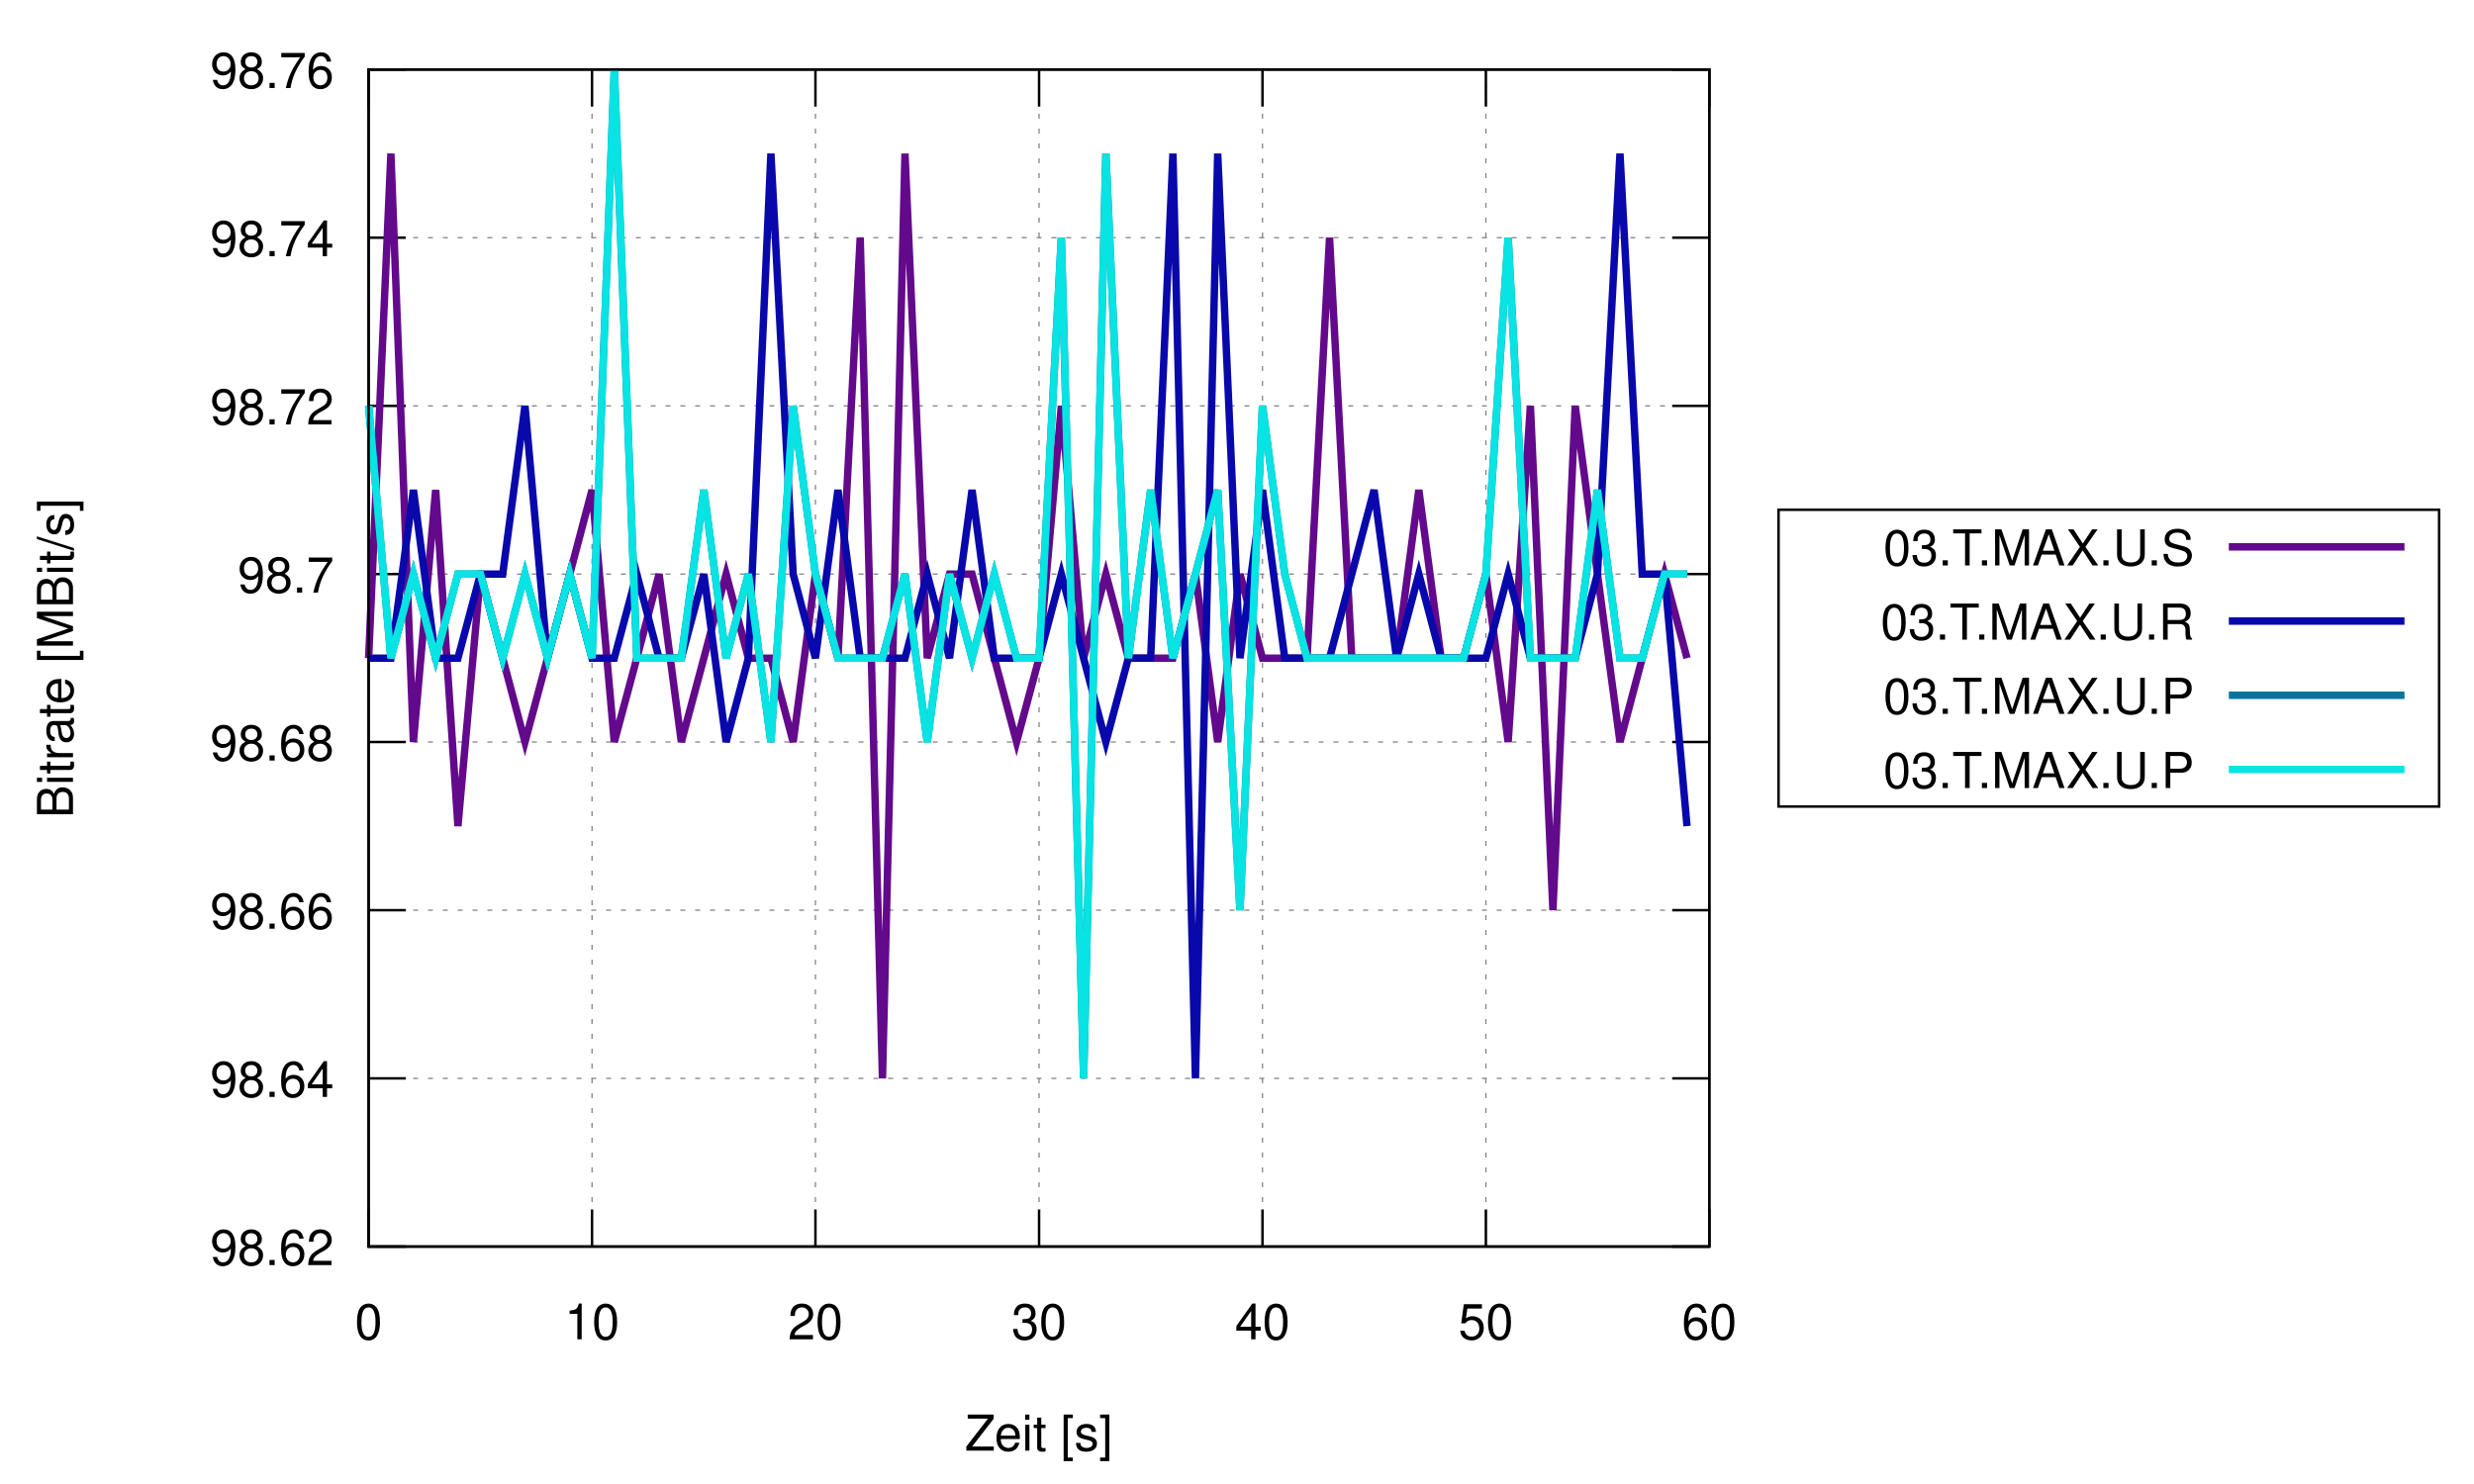
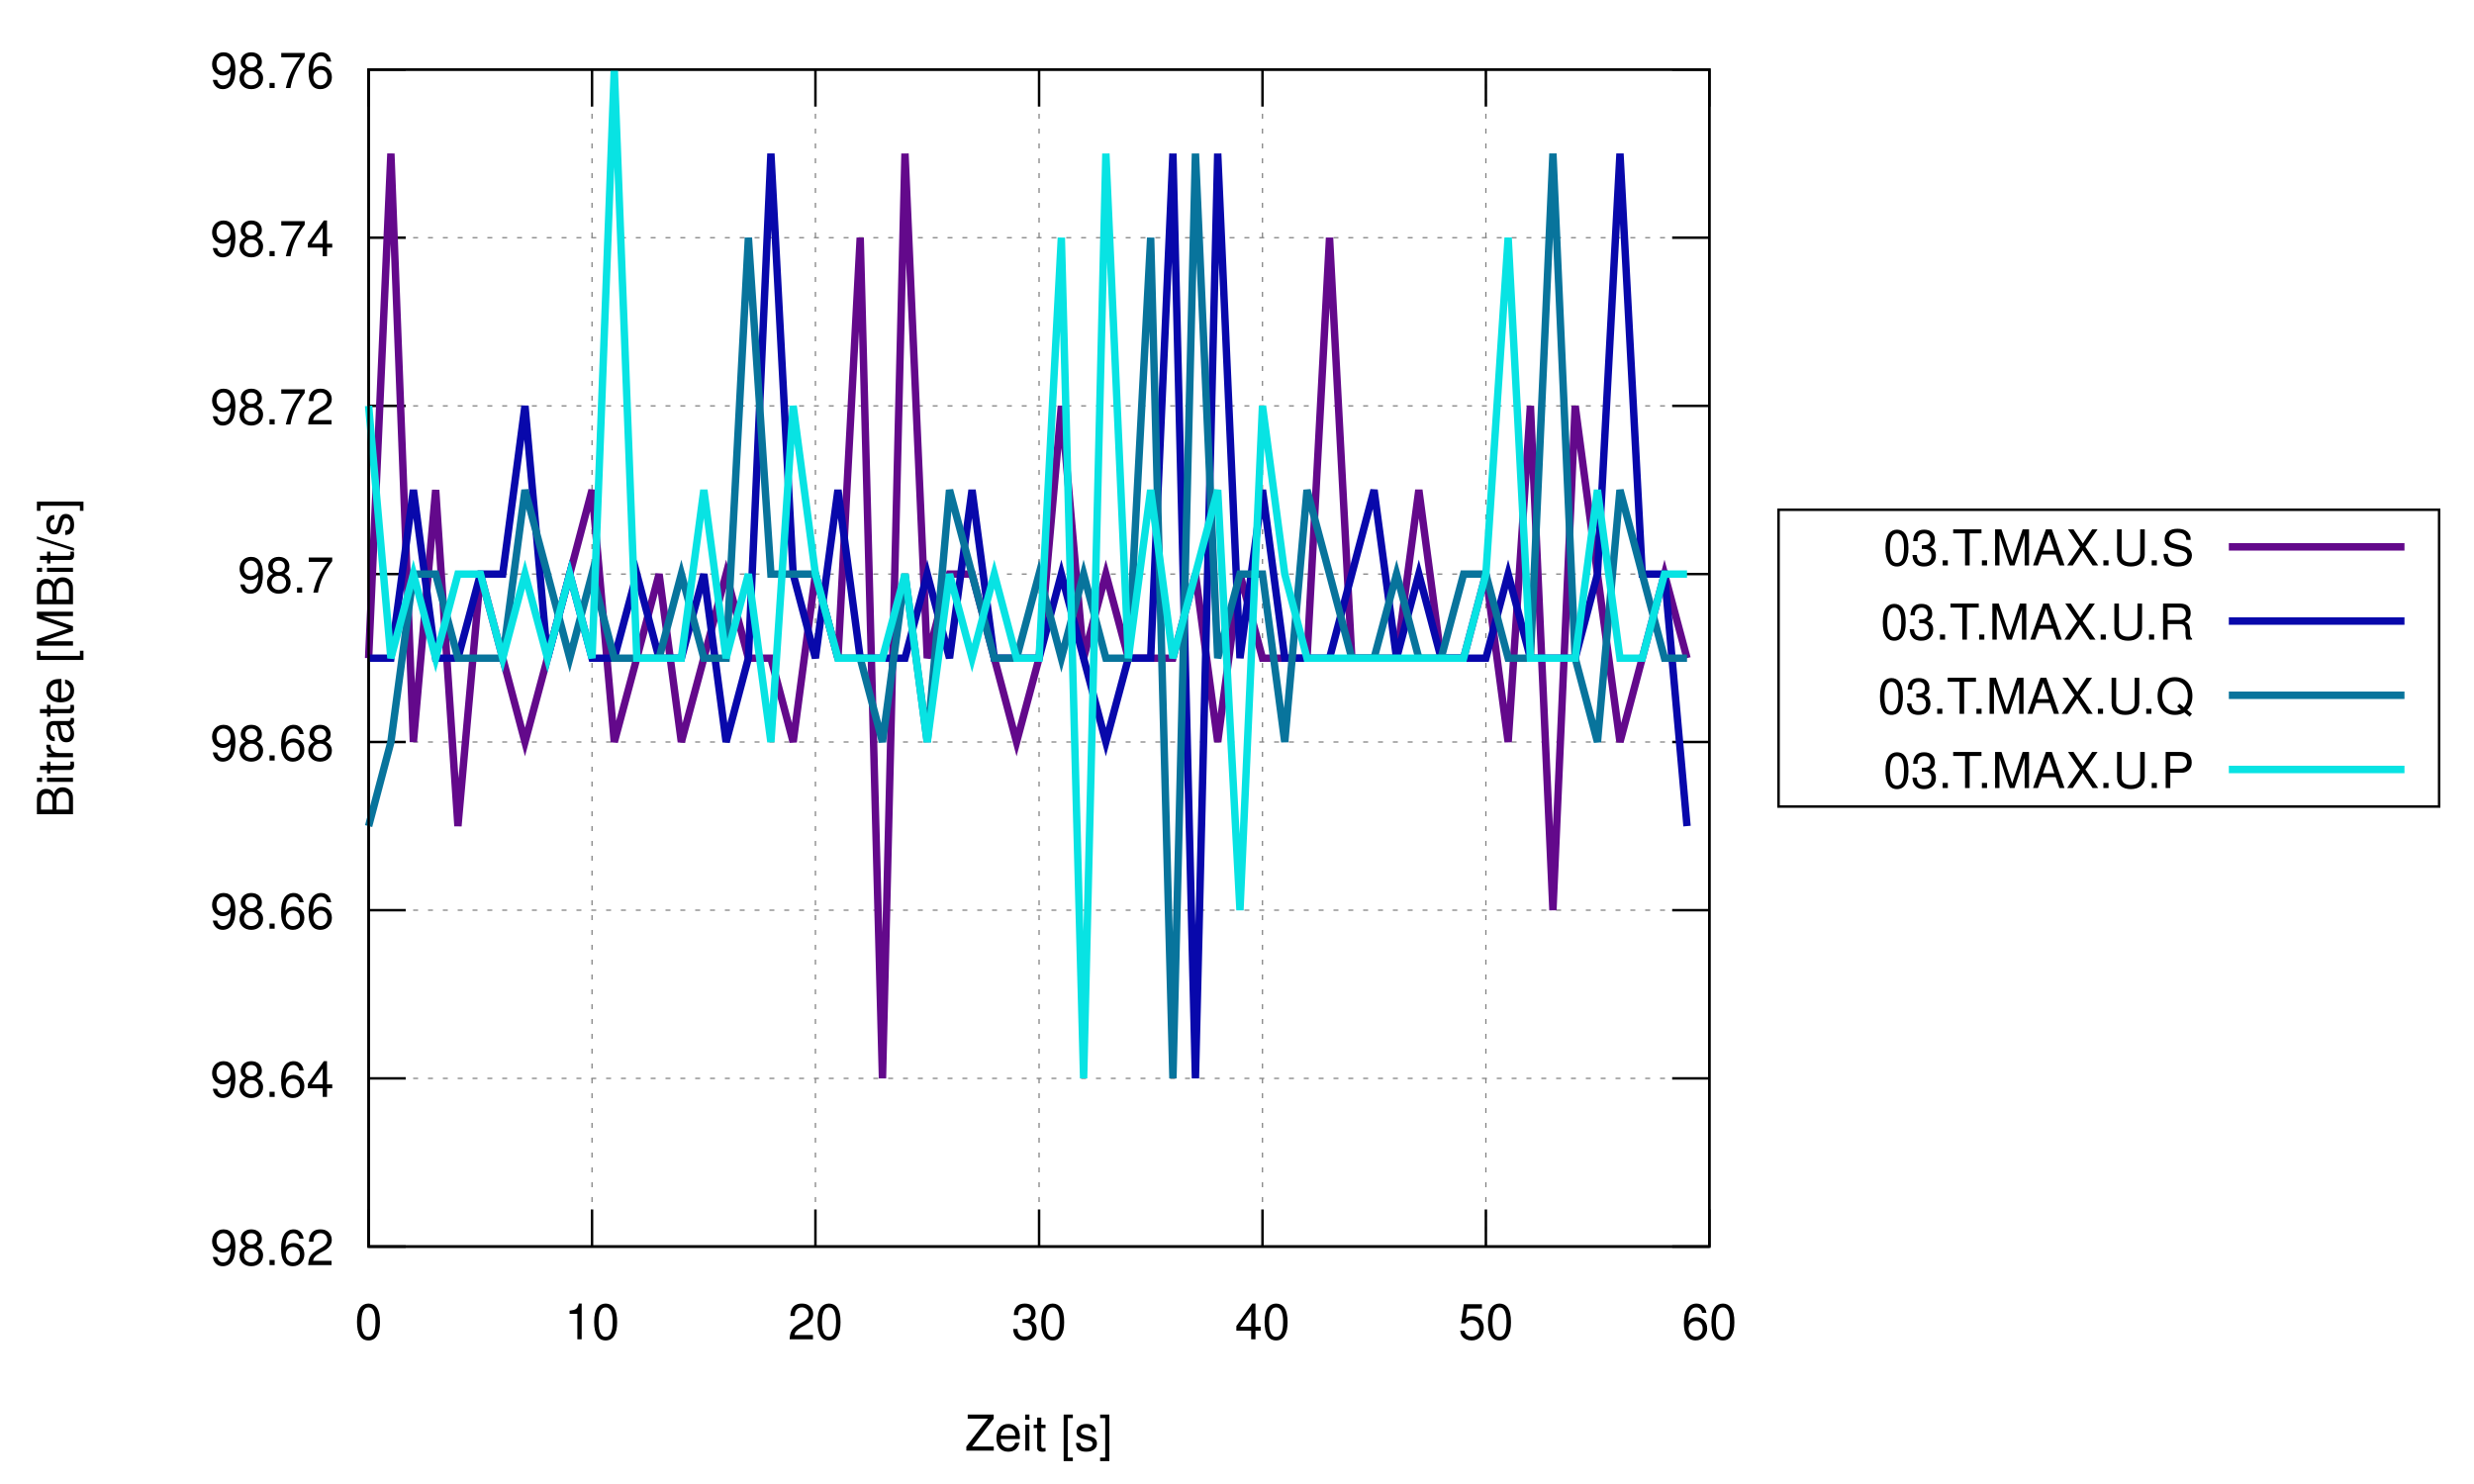
<svg xmlns="http://www.w3.org/2000/svg" xmlns:xlink="http://www.w3.org/1999/xlink" width="1000" height="600" viewBox="0 0 1000 600">
  <g id="gnuplot_canvas">
    <rect x="0" y="0" width="1000" height="600" fill="none" />
    <defs>
      <circle id="gpDot" r="0.5" stroke-width="0.5" />
      <path id="gpPt0" stroke-width="0.133" stroke="currentColor" d="M-1,0 h2 M0,-1 v2" />
      <path id="gpPt1" stroke-width="0.133" stroke="currentColor" d="M-1,-1 L1,1 M1,-1 L-1,1" />
      <path id="gpPt2" stroke-width="0.133" stroke="currentColor" d="M-1,0 L1,0 M0,-1 L0,1 M-1,-1 L1,1 M-1,1 L1,-1" />
      <rect id="gpPt3" stroke-width="0.133" stroke="currentColor" x="-1" y="-1" width="2" height="2" />
      <rect id="gpPt4" stroke-width="0.133" stroke="currentColor" fill="currentColor" x="-1" y="-1" width="2" height="2" />
      <circle id="gpPt5" stroke-width="0.133" stroke="currentColor" cx="0" cy="0" r="1" />
      <use xlink:href="#gpPt5" id="gpPt6" fill="currentColor" stroke="none" />
      <path id="gpPt7" stroke-width="0.133" stroke="currentColor" d="M0,-1.33 L-1.33,0.67 L1.33,0.67 z" />
      <use xlink:href="#gpPt7" id="gpPt8" fill="currentColor" stroke="none" />
      <use xlink:href="#gpPt7" id="gpPt9" stroke="currentColor" transform="rotate(180)" />
      <use xlink:href="#gpPt9" id="gpPt10" fill="currentColor" stroke="none" />
      <use xlink:href="#gpPt3" id="gpPt11" stroke="currentColor" transform="rotate(45)" />
      <use xlink:href="#gpPt11" id="gpPt12" fill="currentColor" stroke="none" />
      <path id="gpPt13" stroke-width="0.133" stroke="currentColor" d="M0,1.330 L1.265,0.411 L0.782,-1.067 L-0.782,-1.076 L-1.265,0.411 z" />
      <use xlink:href="#gpPt13" id="gpPt14" fill="currentColor" stroke="none" />
      <filter id="textbox" filterUnits="objectBoundingBox" x="0" y="0" height="1" width="1">
        <feFlood flood-color="white" flood-opacity="1" result="bgnd" />
        <feComposite in="SourceGraphic" in2="bgnd" operator="atop" />
      </filter>
      <filter id="greybox" filterUnits="objectBoundingBox" x="0" y="0" height="1" width="1">
        <feFlood flood-color="lightgrey" flood-opacity="1" result="grey" />
        <feComposite in="SourceGraphic" in2="grey" operator="atop" />
      </filter>
    </defs>
    <g fill="none" color="white" stroke="currentColor" stroke-width="1.00" stroke-linecap="butt" stroke-linejoin="miter">
</g>
    <g fill="none" color="black" stroke="currentColor" stroke-width="1.00" stroke-linecap="butt" stroke-linejoin="miter">
</g>
    <g fill="none" color="black" stroke="black" stroke-width="0.50" stroke-linecap="butt" stroke-linejoin="miter">
</g>
    <g fill="none" color="gray" stroke="currentColor" stroke-width="0.50" stroke-linecap="butt" stroke-linejoin="miter">
      <path stroke="gray" stroke-dasharray="2,4" class="gridline" d="M149.0,504.0 L690.9,504.0  " />
    </g>
    <g fill="none" color="gray" stroke="gray" stroke-width="1.00" stroke-linecap="butt" stroke-linejoin="miter">
</g>
    <g fill="none" color="black" stroke="currentColor" stroke-width="1.00" stroke-linecap="butt" stroke-linejoin="miter">
      <path stroke="black" d="M149.0,504.0 L164.0,504.0 M690.9,504.0 L675.9,504.0  " />
      <g transform="translate(135.0,511.5)" stroke="none" fill="black" font-family="Helvetica" font-size="20.00" text-anchor="end">
        <text>
          <tspan font-family="Helvetica"> 98.62</tspan>
        </text>
      </g>
    </g>
    <g fill="none" color="black" stroke="currentColor" stroke-width="1.00" stroke-linecap="butt" stroke-linejoin="miter">
</g>
    <g fill="none" color="black" stroke="black" stroke-width="0.50" stroke-linecap="butt" stroke-linejoin="miter">
</g>
    <g fill="none" color="gray" stroke="currentColor" stroke-width="0.50" stroke-linecap="butt" stroke-linejoin="miter">
      <path stroke="gray" stroke-dasharray="2,4" class="gridline" d="M149.0,436.0 L690.9,436.0  " />
    </g>
    <g fill="none" color="gray" stroke="gray" stroke-width="1.00" stroke-linecap="butt" stroke-linejoin="miter">
</g>
    <g fill="none" color="black" stroke="currentColor" stroke-width="1.00" stroke-linecap="butt" stroke-linejoin="miter">
      <path stroke="black" d="M149.0,436.0 L164.0,436.0 M690.9,436.0 L675.9,436.0  " />
      <g transform="translate(135.0,443.5)" stroke="none" fill="black" font-family="Helvetica" font-size="20.00" text-anchor="end">
        <text>
          <tspan font-family="Helvetica"> 98.64</tspan>
        </text>
      </g>
    </g>
    <g fill="none" color="black" stroke="currentColor" stroke-width="1.00" stroke-linecap="butt" stroke-linejoin="miter">
</g>
    <g fill="none" color="black" stroke="black" stroke-width="0.50" stroke-linecap="butt" stroke-linejoin="miter">
</g>
    <g fill="none" color="gray" stroke="currentColor" stroke-width="0.50" stroke-linecap="butt" stroke-linejoin="miter">
      <path stroke="gray" stroke-dasharray="2,4" class="gridline" d="M149.0,368.0 L690.9,368.0  " />
    </g>
    <g fill="none" color="gray" stroke="gray" stroke-width="1.00" stroke-linecap="butt" stroke-linejoin="miter">
</g>
    <g fill="none" color="black" stroke="currentColor" stroke-width="1.00" stroke-linecap="butt" stroke-linejoin="miter">
      <path stroke="black" d="M149.0,368.0 L164.0,368.0 M690.9,368.0 L675.9,368.0  " />
      <g transform="translate(135.0,375.5)" stroke="none" fill="black" font-family="Helvetica" font-size="20.00" text-anchor="end">
        <text>
          <tspan font-family="Helvetica"> 98.66</tspan>
        </text>
      </g>
    </g>
    <g fill="none" color="black" stroke="currentColor" stroke-width="1.00" stroke-linecap="butt" stroke-linejoin="miter">
</g>
    <g fill="none" color="black" stroke="black" stroke-width="0.50" stroke-linecap="butt" stroke-linejoin="miter">
</g>
    <g fill="none" color="gray" stroke="currentColor" stroke-width="0.50" stroke-linecap="butt" stroke-linejoin="miter">
      <path stroke="gray" stroke-dasharray="2,4" class="gridline" d="M149.0,300.0 L690.9,300.0  " />
    </g>
    <g fill="none" color="gray" stroke="gray" stroke-width="1.00" stroke-linecap="butt" stroke-linejoin="miter">
</g>
    <g fill="none" color="black" stroke="currentColor" stroke-width="1.00" stroke-linecap="butt" stroke-linejoin="miter">
      <path stroke="black" d="M149.0,300.0 L164.0,300.0 M690.9,300.0 L675.9,300.0  " />
      <g transform="translate(135.0,307.5)" stroke="none" fill="black" font-family="Helvetica" font-size="20.00" text-anchor="end">
        <text>
          <tspan font-family="Helvetica"> 98.68</tspan>
        </text>
      </g>
    </g>
    <g fill="none" color="black" stroke="currentColor" stroke-width="1.00" stroke-linecap="butt" stroke-linejoin="miter">
</g>
    <g fill="none" color="black" stroke="black" stroke-width="0.50" stroke-linecap="butt" stroke-linejoin="miter">
</g>
    <g fill="none" color="gray" stroke="currentColor" stroke-width="0.50" stroke-linecap="butt" stroke-linejoin="miter">
      <path stroke="gray" stroke-dasharray="2,4" class="gridline" d="M149.0,232.1 L690.9,232.1  " />
    </g>
    <g fill="none" color="gray" stroke="gray" stroke-width="1.00" stroke-linecap="butt" stroke-linejoin="miter">
</g>
    <g fill="none" color="black" stroke="currentColor" stroke-width="1.00" stroke-linecap="butt" stroke-linejoin="miter">
      <path stroke="black" d="M149.0,232.1 L164.0,232.1 M690.9,232.1 L675.9,232.1  " />
      <g transform="translate(135.0,239.6)" stroke="none" fill="black" font-family="Helvetica" font-size="20.00" text-anchor="end">
        <text>
          <tspan font-family="Helvetica"> 98.7</tspan>
        </text>
      </g>
    </g>
    <g fill="none" color="black" stroke="currentColor" stroke-width="1.00" stroke-linecap="butt" stroke-linejoin="miter">
</g>
    <g fill="none" color="black" stroke="black" stroke-width="0.50" stroke-linecap="butt" stroke-linejoin="miter">
</g>
    <g fill="none" color="gray" stroke="currentColor" stroke-width="0.50" stroke-linecap="butt" stroke-linejoin="miter">
      <path stroke="gray" stroke-dasharray="2,4" class="gridline" d="M149.0,164.1 L690.9,164.1  " />
    </g>
    <g fill="none" color="gray" stroke="gray" stroke-width="1.00" stroke-linecap="butt" stroke-linejoin="miter">
</g>
    <g fill="none" color="black" stroke="currentColor" stroke-width="1.00" stroke-linecap="butt" stroke-linejoin="miter">
      <path stroke="black" d="M149.0,164.1 L164.0,164.1 M690.9,164.1 L675.9,164.1  " />
      <g transform="translate(135.0,171.6)" stroke="none" fill="black" font-family="Helvetica" font-size="20.00" text-anchor="end">
        <text>
          <tspan font-family="Helvetica"> 98.72</tspan>
        </text>
      </g>
    </g>
    <g fill="none" color="black" stroke="currentColor" stroke-width="1.00" stroke-linecap="butt" stroke-linejoin="miter">
</g>
    <g fill="none" color="black" stroke="black" stroke-width="0.50" stroke-linecap="butt" stroke-linejoin="miter">
</g>
    <g fill="none" color="gray" stroke="currentColor" stroke-width="0.50" stroke-linecap="butt" stroke-linejoin="miter">
      <path stroke="gray" stroke-dasharray="2,4" class="gridline" d="M149.0,96.1 L690.9,96.1  " />
    </g>
    <g fill="none" color="gray" stroke="gray" stroke-width="1.00" stroke-linecap="butt" stroke-linejoin="miter">
</g>
    <g fill="none" color="black" stroke="currentColor" stroke-width="1.00" stroke-linecap="butt" stroke-linejoin="miter">
      <path stroke="black" d="M149.0,96.1 L164.0,96.1 M690.9,96.1 L675.9,96.1  " />
      <g transform="translate(135.0,103.6)" stroke="none" fill="black" font-family="Helvetica" font-size="20.00" text-anchor="end">
        <text>
          <tspan font-family="Helvetica"> 98.74</tspan>
        </text>
      </g>
    </g>
    <g fill="none" color="black" stroke="currentColor" stroke-width="1.00" stroke-linecap="butt" stroke-linejoin="miter">
</g>
    <g fill="none" color="black" stroke="black" stroke-width="0.50" stroke-linecap="butt" stroke-linejoin="miter">
</g>
    <g fill="none" color="gray" stroke="currentColor" stroke-width="0.50" stroke-linecap="butt" stroke-linejoin="miter">
      <path stroke="gray" stroke-dasharray="2,4" class="gridline" d="M149.0,28.1 L690.9,28.1  " />
    </g>
    <g fill="none" color="gray" stroke="gray" stroke-width="1.00" stroke-linecap="butt" stroke-linejoin="miter">
</g>
    <g fill="none" color="black" stroke="currentColor" stroke-width="1.00" stroke-linecap="butt" stroke-linejoin="miter">
      <path stroke="black" d="M149.0,28.1 L164.0,28.1 M690.9,28.1 L675.9,28.1  " />
      <g transform="translate(135.0,35.6)" stroke="none" fill="black" font-family="Helvetica" font-size="20.00" text-anchor="end">
        <text>
          <tspan font-family="Helvetica"> 98.76</tspan>
        </text>
      </g>
    </g>
    <g fill="none" color="black" stroke="currentColor" stroke-width="1.00" stroke-linecap="butt" stroke-linejoin="miter">
</g>
    <g fill="none" color="black" stroke="black" stroke-width="0.50" stroke-linecap="butt" stroke-linejoin="miter">
</g>
    <g fill="none" color="gray" stroke="currentColor" stroke-width="0.50" stroke-linecap="butt" stroke-linejoin="miter">
      <path stroke="gray" stroke-dasharray="2,4" class="gridline" d="M149.0,504.0 L149.0,28.1  " />
    </g>
    <g fill="none" color="gray" stroke="gray" stroke-width="1.00" stroke-linecap="butt" stroke-linejoin="miter">
</g>
    <g fill="none" color="black" stroke="currentColor" stroke-width="1.00" stroke-linecap="butt" stroke-linejoin="miter">
      <path stroke="black" d="M149.0,504.0 L149.0,489.0 M149.0,28.1 L149.0,43.1  " />
      <g transform="translate(149.0,541.5)" stroke="none" fill="black" font-family="Helvetica" font-size="20.00" text-anchor="middle">
        <text>
          <tspan font-family="Helvetica"> 0</tspan>
        </text>
      </g>
    </g>
    <g fill="none" color="black" stroke="currentColor" stroke-width="1.00" stroke-linecap="butt" stroke-linejoin="miter">
</g>
    <g fill="none" color="black" stroke="black" stroke-width="0.50" stroke-linecap="butt" stroke-linejoin="miter">
</g>
    <g fill="none" color="gray" stroke="currentColor" stroke-width="0.50" stroke-linecap="butt" stroke-linejoin="miter">
      <path stroke="gray" stroke-dasharray="2,4" class="gridline" d="M239.3,504.0 L239.3,28.1  " />
    </g>
    <g fill="none" color="gray" stroke="gray" stroke-width="1.00" stroke-linecap="butt" stroke-linejoin="miter">
</g>
    <g fill="none" color="black" stroke="currentColor" stroke-width="1.00" stroke-linecap="butt" stroke-linejoin="miter">
      <path stroke="black" d="M239.3,504.0 L239.3,489.0 M239.3,28.1 L239.3,43.1  " />
      <g transform="translate(239.3,541.5)" stroke="none" fill="black" font-family="Helvetica" font-size="20.00" text-anchor="middle">
        <text>
          <tspan font-family="Helvetica"> 10</tspan>
        </text>
      </g>
    </g>
    <g fill="none" color="black" stroke="currentColor" stroke-width="1.00" stroke-linecap="butt" stroke-linejoin="miter">
</g>
    <g fill="none" color="black" stroke="black" stroke-width="0.50" stroke-linecap="butt" stroke-linejoin="miter">
</g>
    <g fill="none" color="gray" stroke="currentColor" stroke-width="0.50" stroke-linecap="butt" stroke-linejoin="miter">
      <path stroke="gray" stroke-dasharray="2,4" class="gridline" d="M329.6,504.0 L329.6,28.1  " />
    </g>
    <g fill="none" color="gray" stroke="gray" stroke-width="1.00" stroke-linecap="butt" stroke-linejoin="miter">
</g>
    <g fill="none" color="black" stroke="currentColor" stroke-width="1.00" stroke-linecap="butt" stroke-linejoin="miter">
      <path stroke="black" d="M329.6,504.0 L329.6,489.0 M329.6,28.1 L329.6,43.1  " />
      <g transform="translate(329.6,541.5)" stroke="none" fill="black" font-family="Helvetica" font-size="20.00" text-anchor="middle">
        <text>
          <tspan font-family="Helvetica"> 20</tspan>
        </text>
      </g>
    </g>
    <g fill="none" color="black" stroke="currentColor" stroke-width="1.00" stroke-linecap="butt" stroke-linejoin="miter">
</g>
    <g fill="none" color="black" stroke="black" stroke-width="0.50" stroke-linecap="butt" stroke-linejoin="miter">
</g>
    <g fill="none" color="gray" stroke="currentColor" stroke-width="0.50" stroke-linecap="butt" stroke-linejoin="miter">
      <path stroke="gray" stroke-dasharray="2,4" class="gridline" d="M420.0,504.0 L420.0,28.1  " />
    </g>
    <g fill="none" color="gray" stroke="gray" stroke-width="1.00" stroke-linecap="butt" stroke-linejoin="miter">
</g>
    <g fill="none" color="black" stroke="currentColor" stroke-width="1.00" stroke-linecap="butt" stroke-linejoin="miter">
      <path stroke="black" d="M420.0,504.0 L420.0,489.0 M420.0,28.1 L420.0,43.1  " />
      <g transform="translate(420.0,541.5)" stroke="none" fill="black" font-family="Helvetica" font-size="20.00" text-anchor="middle">
        <text>
          <tspan font-family="Helvetica"> 30</tspan>
        </text>
      </g>
    </g>
    <g fill="none" color="black" stroke="currentColor" stroke-width="1.00" stroke-linecap="butt" stroke-linejoin="miter">
</g>
    <g fill="none" color="black" stroke="black" stroke-width="0.50" stroke-linecap="butt" stroke-linejoin="miter">
</g>
    <g fill="none" color="gray" stroke="currentColor" stroke-width="0.50" stroke-linecap="butt" stroke-linejoin="miter">
      <path stroke="gray" stroke-dasharray="2,4" class="gridline" d="M510.3,504.0 L510.3,28.1  " />
    </g>
    <g fill="none" color="gray" stroke="gray" stroke-width="1.00" stroke-linecap="butt" stroke-linejoin="miter">
</g>
    <g fill="none" color="black" stroke="currentColor" stroke-width="1.00" stroke-linecap="butt" stroke-linejoin="miter">
      <path stroke="black" d="M510.3,504.0 L510.3,489.0 M510.3,28.1 L510.3,43.1  " />
      <g transform="translate(510.3,541.5)" stroke="none" fill="black" font-family="Helvetica" font-size="20.00" text-anchor="middle">
        <text>
          <tspan font-family="Helvetica"> 40</tspan>
        </text>
      </g>
    </g>
    <g fill="none" color="black" stroke="currentColor" stroke-width="1.00" stroke-linecap="butt" stroke-linejoin="miter">
</g>
    <g fill="none" color="black" stroke="black" stroke-width="0.50" stroke-linecap="butt" stroke-linejoin="miter">
</g>
    <g fill="none" color="gray" stroke="currentColor" stroke-width="0.50" stroke-linecap="butt" stroke-linejoin="miter">
      <path stroke="gray" stroke-dasharray="2,4" class="gridline" d="M600.6,504.0 L600.6,28.1  " />
    </g>
    <g fill="none" color="gray" stroke="gray" stroke-width="1.00" stroke-linecap="butt" stroke-linejoin="miter">
</g>
    <g fill="none" color="black" stroke="currentColor" stroke-width="1.00" stroke-linecap="butt" stroke-linejoin="miter">
      <path stroke="black" d="M600.6,504.0 L600.6,489.0 M600.6,28.1 L600.6,43.1  " />
      <g transform="translate(600.6,541.5)" stroke="none" fill="black" font-family="Helvetica" font-size="20.00" text-anchor="middle">
        <text>
          <tspan font-family="Helvetica"> 50</tspan>
        </text>
      </g>
    </g>
    <g fill="none" color="black" stroke="currentColor" stroke-width="1.00" stroke-linecap="butt" stroke-linejoin="miter">
</g>
    <g fill="none" color="black" stroke="black" stroke-width="0.50" stroke-linecap="butt" stroke-linejoin="miter">
</g>
    <g fill="none" color="gray" stroke="currentColor" stroke-width="0.50" stroke-linecap="butt" stroke-linejoin="miter">
      <path stroke="gray" stroke-dasharray="2,4" class="gridline" d="M690.9,504.0 L690.9,28.1  " />
    </g>
    <g fill="none" color="gray" stroke="gray" stroke-width="1.00" stroke-linecap="butt" stroke-linejoin="miter">
</g>
    <g fill="none" color="black" stroke="currentColor" stroke-width="1.00" stroke-linecap="butt" stroke-linejoin="miter">
      <path stroke="black" d="M690.9,504.0 L690.9,489.0 M690.9,28.1 L690.9,43.1  " />
      <g transform="translate(690.9,541.5)" stroke="none" fill="black" font-family="Helvetica" font-size="20.00" text-anchor="middle">
        <text>
          <tspan font-family="Helvetica"> 60</tspan>
        </text>
      </g>
    </g>
    <g fill="none" color="black" stroke="currentColor" stroke-width="1.00" stroke-linecap="butt" stroke-linejoin="miter">
</g>
    <g fill="none" color="black" stroke="currentColor" stroke-width="1.00" stroke-linecap="butt" stroke-linejoin="miter">
      <path stroke="black" d="M149.0,28.1 L149.0,504.0 L690.9,504.0 L690.9,28.1 L149.0,28.1 Z  " />
    </g>
    <g fill="none" color="black" stroke="currentColor" stroke-width="1.00" stroke-linecap="butt" stroke-linejoin="miter">
      <g transform="translate(29.5,266.1) rotate(270)" stroke="none" fill="black" font-family="Helvetica" font-size="20.00" text-anchor="middle">
        <text>
          <tspan font-family="Helvetica">Bitrate [MBit/s]</tspan>
        </text>
      </g>
    </g>
    <g fill="none" color="black" stroke="currentColor" stroke-width="1.00" stroke-linecap="butt" stroke-linejoin="miter">
      <g transform="translate(419.9,586.5)" stroke="none" fill="black" font-family="Helvetica" font-size="20.00" text-anchor="middle">
        <text>
          <tspan font-family="Helvetica">Zeit [s]</tspan>
        </text>
      </g>
    </g>
    <g fill="none" color="black" stroke="currentColor" stroke-width="1.00" stroke-linecap="butt" stroke-linejoin="miter">
</g>
    <g fill="none" color="black" stroke="currentColor" stroke-width="1.00" stroke-linecap="butt" stroke-linejoin="miter">
      <path stroke="black" d="M718.9,326.1 L718.9,206.1 L985.9,206.1 L985.9,326.1 L718.9,326.1 Z  " />
    </g>
    <g id="gnuplot_plot_1">
      <g fill="none" color="white" stroke="black" stroke-width="3.00" stroke-linecap="butt" stroke-linejoin="miter">
</g>
      <g fill="none" color="black" stroke="currentColor" stroke-width="3.00" stroke-linecap="butt" stroke-linejoin="miter">
        <g transform="translate(886.9,228.6)" stroke="none" fill="black" font-family="Helvetica" font-size="20.00" text-anchor="end">
          <text>
            <tspan font-family="Helvetica">03.T.MAX.U.S</tspan>
          </text>
        </g>
      </g>
      <g fill="none" color="black" stroke="currentColor" stroke-width="3.00" stroke-linecap="butt" stroke-linejoin="miter">
        <path stroke="rgb( 99,   9, 139)" d="M900.9,221.1 L971.9,221.1 M149.0,266.1 L158.0,62.1 L167.1,300.0 L176.1,198.1 L185.1,334.0 L194.2,232.1   L203.2,266.1 L212.2,300.0 L221.3,266.1 L230.3,232.1 L239.3,198.1 L248.3,300.0 L257.4,266.1 L266.4,232.1   L275.4,300.0 L284.5,266.1 L293.5,232.1 L302.5,266.1 L311.6,266.1 L320.6,300.0 L329.6,232.1 L338.7,266.1   L347.7,96.1 L356.7,436.0 L365.8,62.1 L374.8,266.1 L383.8,232.1 L392.9,232.1 L401.9,266.1 L410.9,300.0   L420.0,266.1 L429.0,164.1 L438.0,266.1 L447.0,232.1 L456.1,266.1 L465.1,266.1 L474.1,266.1 L483.2,232.1   L492.2,300.0 L501.2,232.1 L510.3,266.1 L519.3,266.1 L528.3,266.1 L537.4,96.1 L546.4,266.1 L555.4,266.1   L564.5,266.1 L573.5,198.1 L582.5,266.1 L591.6,266.1 L600.6,232.1 L609.6,300.0 L618.6,164.1 L627.7,368.0   L636.7,164.1 L645.7,232.1 L654.8,300.0 L663.8,266.1 L672.8,232.1 L681.9,266.1  " />
      </g>
    </g>
    <g id="gnuplot_plot_2">
      <g fill="none" color="black" stroke="currentColor" stroke-width="3.00" stroke-linecap="butt" stroke-linejoin="miter">
        <g transform="translate(886.9,258.6)" stroke="none" fill="black" font-family="Helvetica" font-size="20.00" text-anchor="end">
          <text>
            <tspan font-family="Helvetica">03.T.MAX.U.R</tspan>
          </text>
        </g>
      </g>
      <g fill="none" color="black" stroke="currentColor" stroke-width="3.00" stroke-linecap="butt" stroke-linejoin="miter">
        <path stroke="rgb(  8,   8, 171)" d="M900.9,251.1 L971.9,251.1 M149.0,266.1 L158.0,266.1 L167.1,198.1 L176.1,266.1 L185.1,266.1 L194.2,232.1   L203.2,232.1 L212.2,164.1 L221.3,266.1 L230.3,232.1 L239.3,266.1 L248.3,266.1 L257.4,232.1 L266.4,266.1   L275.4,266.1 L284.5,232.1 L293.5,300.0 L302.5,266.1 L311.6,62.1 L320.6,232.1 L329.6,266.1 L338.7,198.1   L347.7,266.1 L356.7,266.1 L365.8,266.1 L374.8,232.1 L383.8,266.1 L392.9,198.1 L401.9,266.1 L410.9,266.1   L420.0,266.1 L429.0,232.1 L438.0,266.1 L447.0,300.0 L456.1,266.1 L465.1,266.1 L474.1,62.1 L483.2,436.0   L492.2,62.1 L501.2,266.1 L510.3,198.1 L519.3,266.1 L528.3,266.1 L537.4,266.1 L546.4,232.1 L555.4,198.1   L564.5,266.1 L573.5,232.1 L582.5,266.1 L591.6,266.1 L600.6,266.1 L609.6,232.1 L618.6,266.1 L627.7,266.1   L636.7,266.1 L645.7,232.1 L654.8,62.1 L663.8,232.1 L672.8,232.1 L681.9,334.0  " />
      </g>
    </g>
    <g id="gnuplot_plot_3">
      <g fill="none" color="black" stroke="currentColor" stroke-width="3.00" stroke-linecap="butt" stroke-linejoin="miter">
        <g transform="translate(886.9,288.6)" stroke="none" fill="black" font-family="Helvetica" font-size="20.00" text-anchor="end">
          <text>
-             <tspan font-family="Helvetica">03.T.MAX.U.P</tspan>
+             <tspan font-family="Helvetica">03.T.MAX.U.Q</tspan>
          </text>
        </g>
      </g>
      <g fill="none" color="black" stroke="currentColor" stroke-width="3.00" stroke-linecap="butt" stroke-linejoin="miter">
-         <path stroke="rgb(  8, 116, 156)" d="M900.9,281.1 L971.9,281.1 M149.0,164.1 L158.0,266.1 L167.1,232.1 L176.1,266.1 L185.1,232.1 L194.2,232.1   L203.2,266.1 L212.2,232.1 L221.3,266.1 L230.3,232.1 L239.3,266.1 L248.3,28.1 L257.4,266.1 L266.4,266.1   L275.4,266.1 L284.5,198.1 L293.5,266.1 L302.5,232.1 L311.6,300.0 L320.6,164.1 L329.6,232.1 L338.7,266.1   L347.7,266.1 L356.7,266.1 L365.8,232.1 L374.8,300.0 L383.8,232.1 L392.9,266.1 L401.9,232.1 L410.9,266.1   L420.0,266.1 L429.0,96.1 L438.0,436.0 L447.0,62.1 L456.1,266.1 L465.1,198.1 L474.1,266.1 L483.2,232.1   L492.2,198.1 L501.2,368.0 L510.3,164.1 L519.3,232.1 L528.3,266.1 L537.4,266.1 L546.4,266.1 L555.4,266.1   L564.5,266.1 L573.5,266.1 L582.5,266.1 L591.6,266.1 L600.6,232.1 L609.6,96.1 L618.6,266.1 L627.7,266.1   L636.7,266.1 L645.7,198.1 L654.8,266.1 L663.8,266.1 L672.8,232.1 L681.9,232.1  " />
+         <path stroke="rgb(  8, 116, 156)" d="M900.9,281.1 L971.9,281.1 M149.0,334.0 L158.0,300.0 L167.1,232.1 L176.1,232.1 L185.1,266.1 L194.2,266.1   L203.2,266.1 L212.2,198.1 L221.3,232.1 L230.3,266.1 L239.3,232.1 L248.3,266.1 L257.4,266.1 L266.4,266.1   L275.4,232.1 L284.5,266.1 L293.5,266.1 L302.5,96.1 L311.6,232.1 L320.6,232.1 L329.6,232.1 L338.7,266.1   L347.7,266.1 L356.7,300.0 L365.8,232.1 L374.8,300.0 L383.8,198.1 L392.9,232.1 L401.9,266.1 L410.9,266.1   L420.0,232.1 L429.0,266.1 L438.0,232.1 L447.0,266.1 L456.1,266.1 L465.1,96.1 L474.1,436.0 L483.2,62.1   L492.2,266.1 L501.2,232.1 L510.3,232.1 L519.3,300.0 L528.3,198.1 L537.4,232.1 L546.4,266.1 L555.4,266.1   L564.5,232.1 L573.5,266.1 L582.5,266.1 L591.6,232.1 L600.6,232.1 L609.6,266.1 L618.6,266.1 L627.7,62.1   L636.7,266.1 L645.7,300.0 L654.8,198.1 L663.8,232.1 L672.8,266.1 L681.9,266.1  " />
      </g>
    </g>
    <g id="gnuplot_plot_4">
      <g fill="none" color="black" stroke="currentColor" stroke-width="3.00" stroke-linecap="butt" stroke-linejoin="miter">
        <g transform="translate(886.9,318.6)" stroke="none" fill="black" font-family="Helvetica" font-size="20.00" text-anchor="end">
          <text>
            <tspan font-family="Helvetica">03.T.MAX.U.P</tspan>
          </text>
        </g>
      </g>
      <g fill="none" color="black" stroke="currentColor" stroke-width="3.00" stroke-linecap="butt" stroke-linejoin="miter">
        <path stroke="rgb(  8, 227, 227)" d="M900.9,311.1 L971.9,311.1 M149.0,164.1 L158.0,266.1 L167.1,232.1 L176.1,266.1 L185.1,232.1 L194.2,232.1   L203.2,266.1 L212.2,232.1 L221.3,266.1 L230.3,232.1 L239.3,266.1 L248.3,28.1 L257.4,266.1 L266.4,266.1   L275.4,266.1 L284.5,198.1 L293.5,266.1 L302.5,232.1 L311.6,300.0 L320.6,164.1 L329.6,232.1 L338.7,266.1   L347.7,266.1 L356.7,266.1 L365.8,232.1 L374.8,300.0 L383.8,232.1 L392.9,266.1 L401.9,232.1 L410.9,266.1   L420.0,266.1 L429.0,96.1 L438.0,436.0 L447.0,62.1 L456.1,266.1 L465.1,198.1 L474.1,266.1 L483.2,232.1   L492.2,198.1 L501.2,368.0 L510.3,164.1 L519.3,232.1 L528.3,266.1 L537.4,266.1 L546.4,266.1 L555.4,266.1   L564.5,266.1 L573.5,266.1 L582.5,266.1 L591.6,266.1 L600.6,232.1 L609.6,96.1 L618.6,266.1 L627.7,266.1   L636.7,266.1 L645.7,198.1 L654.8,266.1 L663.8,266.1 L672.8,232.1 L681.9,232.1  " />
      </g>
    </g>
    <g fill="none" color="white" stroke="rgb(  8, 227, 227)" stroke-width="2.00" stroke-linecap="butt" stroke-linejoin="miter">
</g>
    <g fill="none" color="black" stroke="currentColor" stroke-width="2.00" stroke-linecap="butt" stroke-linejoin="miter">
</g>
    <g fill="none" color="black" stroke="black" stroke-width="1.00" stroke-linecap="butt" stroke-linejoin="miter">
</g>
    <g fill="none" color="black" stroke="currentColor" stroke-width="1.00" stroke-linecap="butt" stroke-linejoin="miter">
      <path stroke="black" d="M149.0,28.1 L149.0,504.0 L690.9,504.0 L690.9,28.1 L149.0,28.1 Z  " />
    </g>
    <g fill="none" color="black" stroke="currentColor" stroke-width="1.00" stroke-linecap="butt" stroke-linejoin="miter">
</g>
  </g>
</svg>
